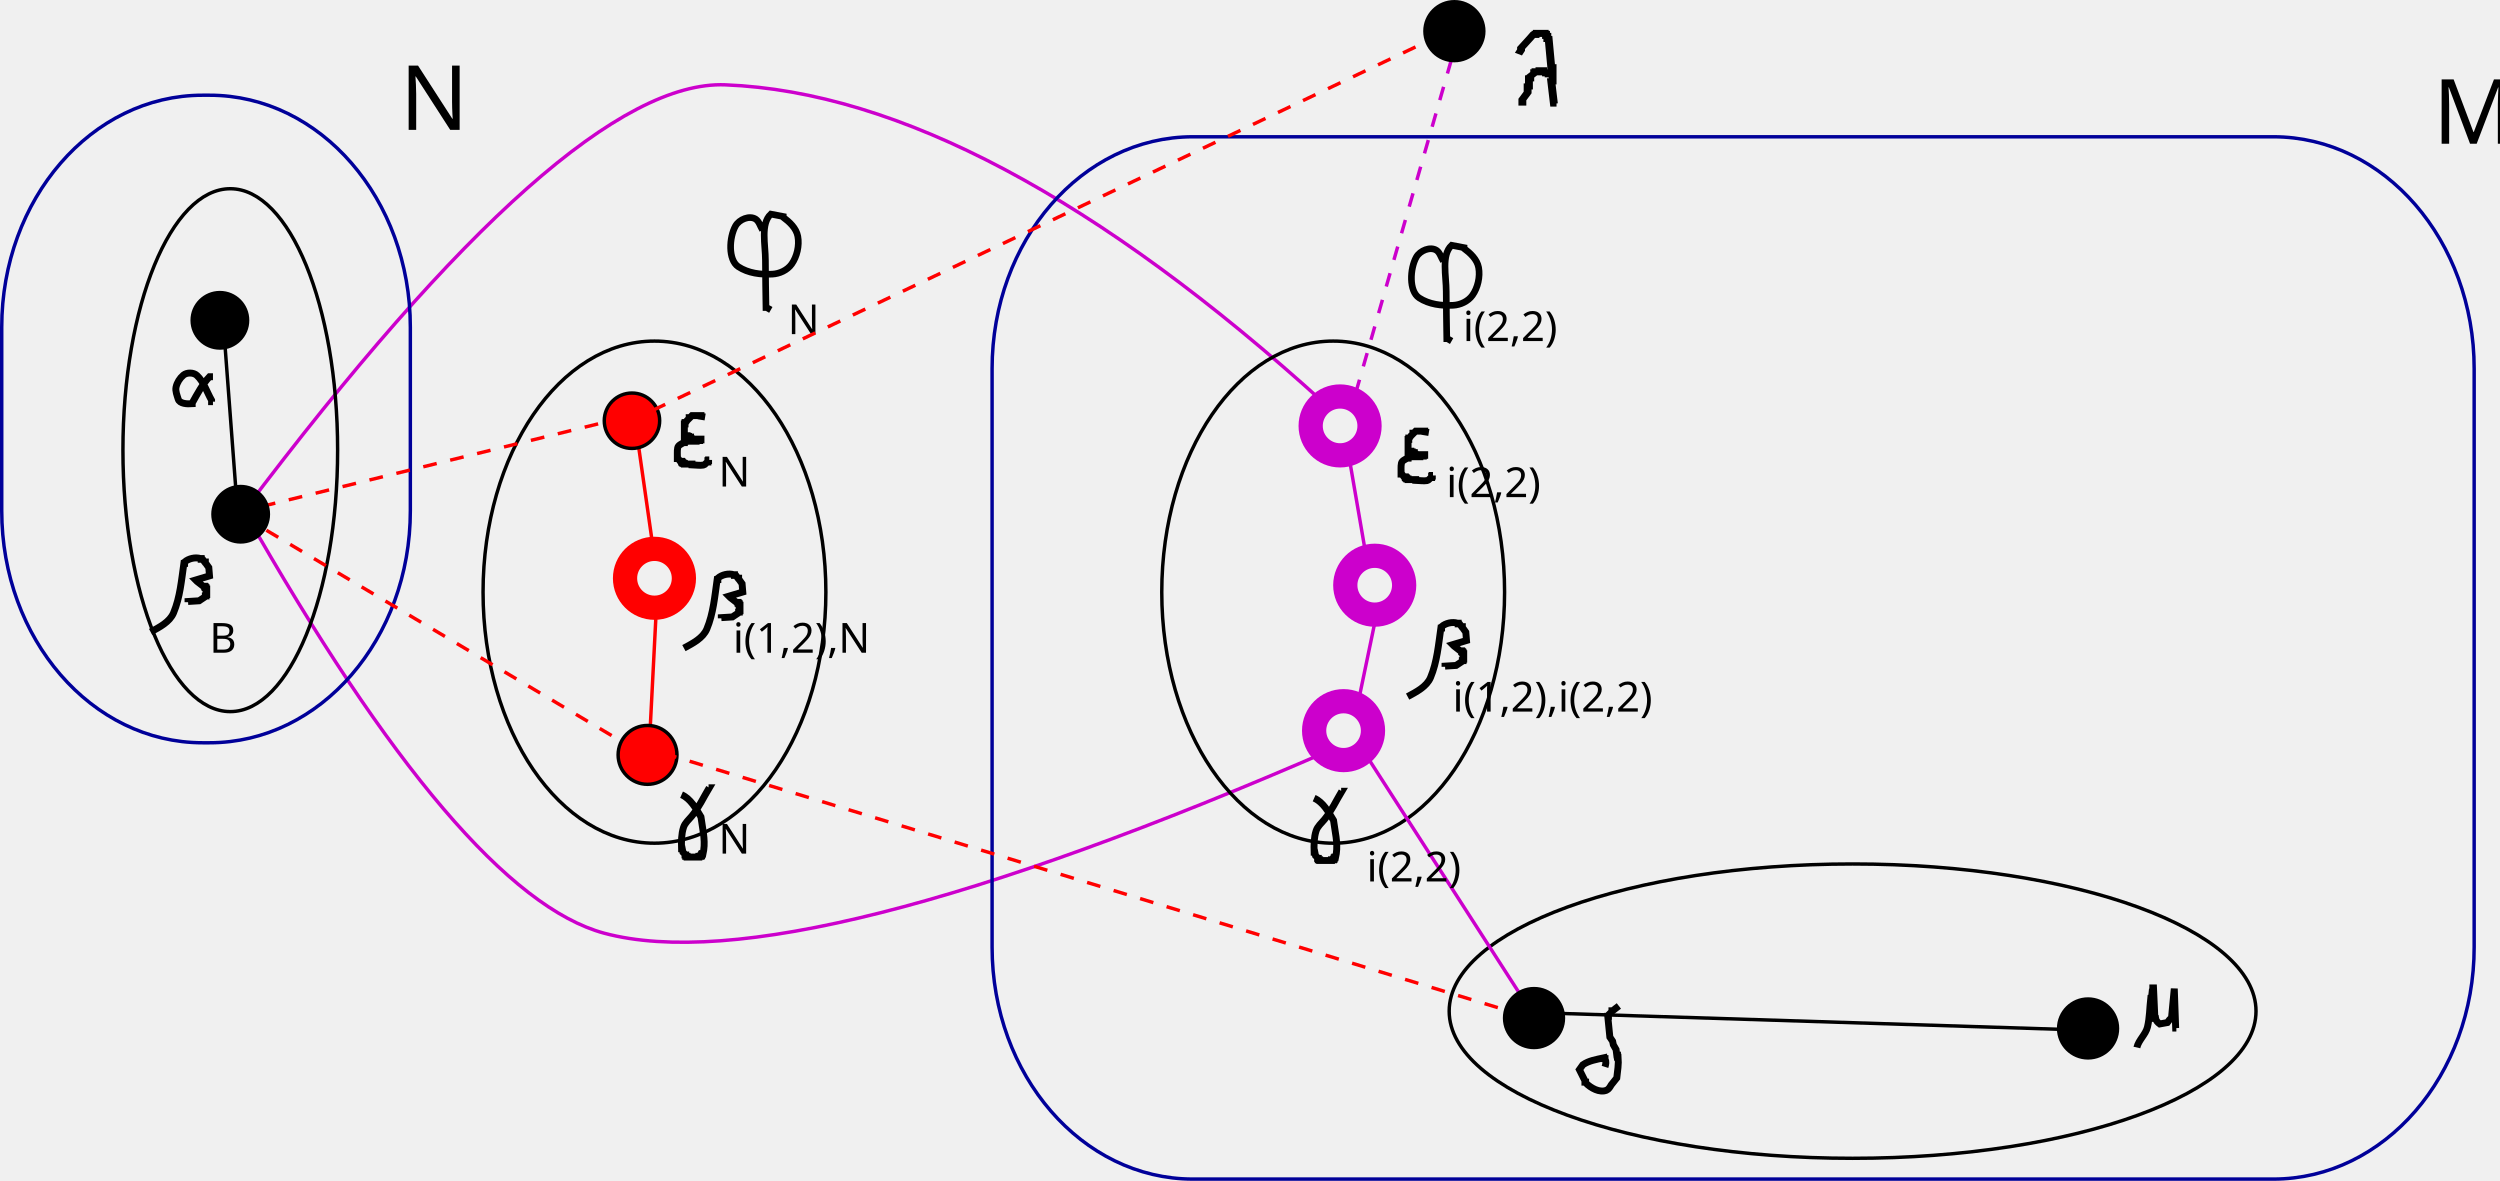
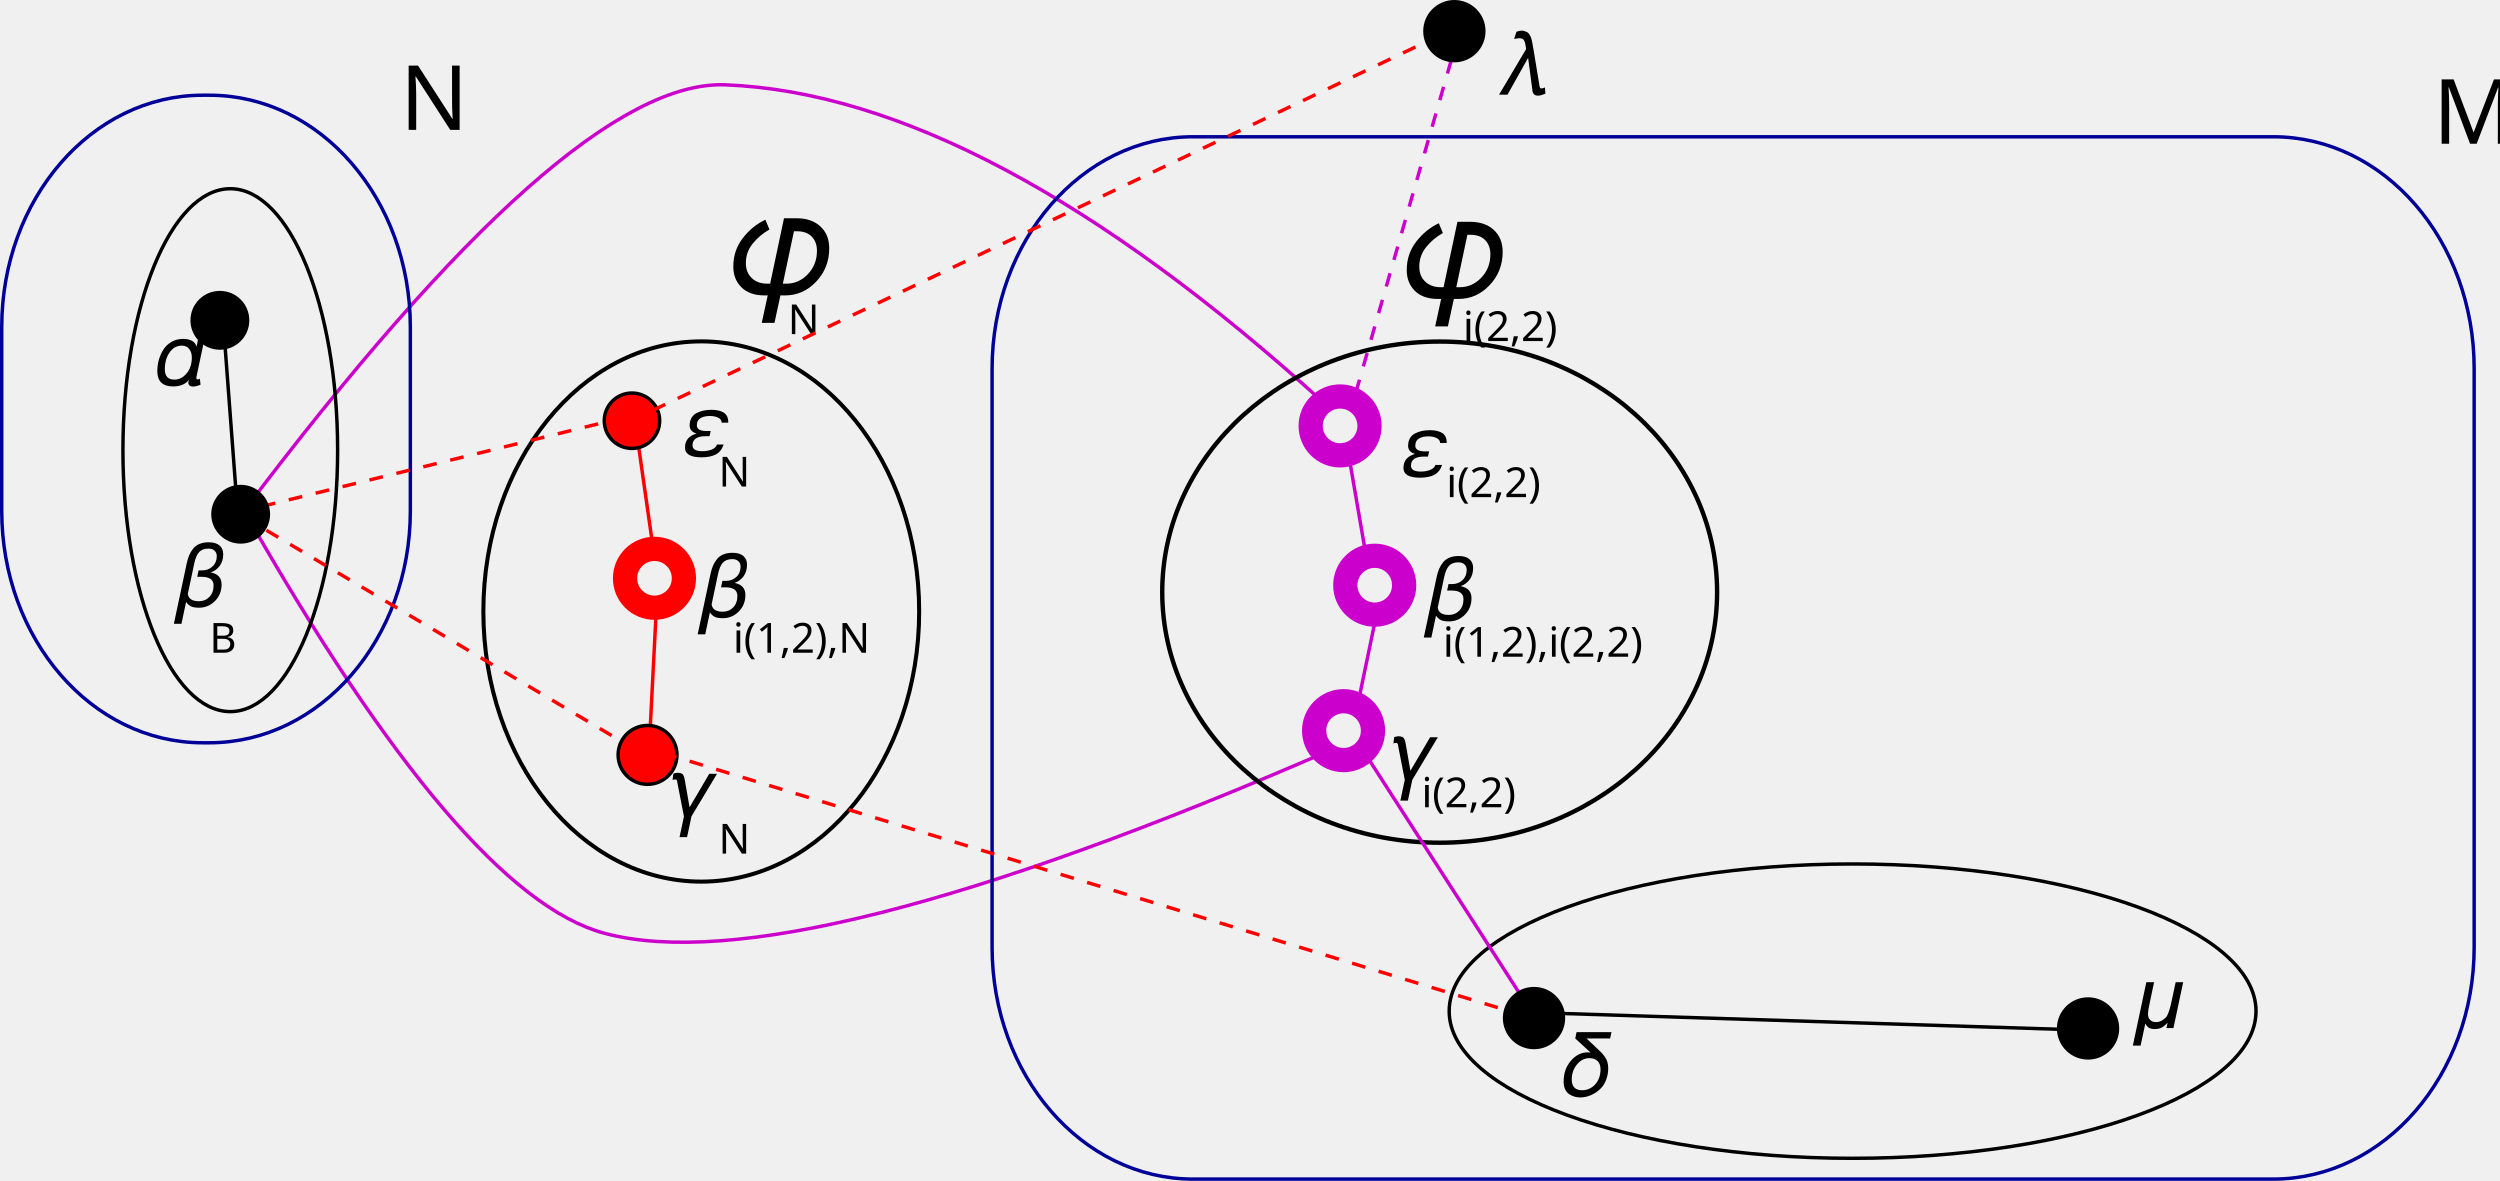
<svg xmlns="http://www.w3.org/2000/svg" version="1.2" viewport-fill="#fff" id="svg3663" width="721.961" height="341">
  <defs id="defs3665" />
  <path d="m 70.5,147.5 q 94.025,-124.799 139,-123 75,3 173,92" id="path3667" style="fill:none;stroke:#cc00cc" />
  <path d="m 70.5,147.5 q 63,111 104,122 54.636,14.659 210,-53" id="path3669" style="fill:none;stroke:#cc00cc" />
-   <ellipse cx="189" cy="171" rx="49.5" ry="72.5" id="ellipse3671" style="fill:#ffffff;fill-opacity:0;stroke:#000000" />
+   <ellipse cx="202.513" cy="176.592" rx="62.928" ry="78.007" id="ellipse3671" style="fill:#ffffff;fill-opacity:0;stroke:#000000;stroke-width:1.17" />
  <ellipse cx="535" cy="292" rx="116.5" ry="42.5" id="ellipse3673" style="fill:#ffffff;fill-opacity:0;stroke:#000000" />
-   <ellipse cx="385" cy="171" rx="49.5" ry="72.5" id="ellipse3675" style="fill:#ffffff;fill-opacity:0;stroke:#000000" />
+   <ellipse cx="415.754" cy="171" rx="80.118" ry="72.364" id="ellipse3675" style="fill:#ffffff;fill-opacity:0;stroke:#000000;stroke-width:1.271" />
  <rect x="0.5" y="27.5" width="118" height="187" rx="58" ry="67" id="rect3677" style="fill:#ffffff;fill-opacity:0;stroke:#000099" />
  <rect x="286.5" y="39.5" width="428" height="301" rx="58" ry="67" id="rect3679" style="fill:#ffffff;fill-opacity:0;stroke:#000099" />
  <text x="702.588" y="41.5" rotate="0" font-size="26" id="text3681" style="font-size:26px;font-family:Verdana">M</text>
  <text x="274.715" y="203.5" rotate="0" font-size="12" id="text3683" style="font-size:12px;font-family:Verdana;fill-opacity:0;stroke-width:7">Text</text>
-   <path d="m 406.5,201.166 c 2.532,-1.359 5.508,-2.871 6.62,-5.52 1.882,-4.483 2.292,-9.466 2.98,-14.28 l 0.2,0 0,-0.4 c 1.189,-1.024 3.102,-1.466 4.6,-1 l 0.2,0 0,0.2 0.4,0 0.6,0.8 0.2,0 0,0.2 1,1.4 0.2,2.4 -4,1.2 0.4,0.4 1.8,1.4 0.4,0 0,0.2 0.2,0 0,0.2 0.2,0 0,0.4 0.2,0 0,1.6 -0.2,0 0,0.4 -0.2,0 0,0.2 -1.8,1.2 -3.2,0.2 0,0.2" id="path3685" style="fill:none;stroke:#000000;stroke-width:2" />
-   <text x="419.506" y="205.5" rotate="0" font-size="12" id="text3687" style="font-size:12px;font-family:Verdana">i(1,2),i(2,2)</text>
-   <path d="m 379.5,230.5 c 2.595,1.14 4.147,3.966 5.6,6.4 0.414,3.184 1.276,6.424 0.8,9.6 l -0.2,1 -0.2,0 0,0.2 -0.2,0 0,0.4 -0.2,0 0,0.2 -0.6,0 0,0.2 -3.4,0 0,-0.2 -0.4,0 0,-0.4 -0.2,0 0,-0.2 -0.6,-0.6 -0.2,-1 -0.2,0 c -0.062,-2.075 -0.068,-4.228 0.58,-6.2 0.416,-1.268 1.528,-2.192 2.38,-3.22 2.044,-2.466 3.388,-5.436 5.04,-8.18 l -0.2,0" id="path3689" style="fill:none;stroke:#000000;stroke-width:2" />
-   <path d="m 412.629,124.9 -1.2,-0.2 0,-0.2 -2.6,0 -0.6,0.6 -0.2,0 0,0.2 -0.6,0.6 -0.4,0.6 -0.2,0 0,0.4 -0.2,0 0,3.4 0.8,0 0,0.2 0.4,0 0,0.2 0.6,0 0,0.2 0.4,0 0.4,0.4 -0.2,0 2.4,0 0,0.2 -0.4,0 0,0.2 -1,0 0,0.2 -1,0 0,-0.2 -2.4,0.4 0,0.2 -0.2,0 c -0.645,0.395 -1.568,0.739 -1.72,1.48 -0.209,1.019 -0.053,2.08 -0.08,3.12 l 0.2,0 0.6,0.8 0.4,0 0,0.2 0.2,0 0,0.2 0.2,0 0,0.2 0.4,0 0,0.2 2.2,0 0,0.2 c 1.107,0.027 2.231,0.278 3.32,0.08 0.457,-0.083 0.72,-0.587 1.08,-0.88 l 0.2,0 0,-0.4 0.2,0 0,-0.2 0.2,0" id="path3691" style="fill:none;stroke:#000000;stroke-width:2" />
+   <text x="416.71" y="189.657" rotate="0" font-size="12" id="text3687" style="font-size:12px;font-family:Verdana">i(1,2),i(2,2)</text>
  <line x1="397.5" y1="177.5" x2="392.5" y2="201.5" id="line3693" style="fill:none;stroke:#cc00cc" />
  <line x1="394.5" y1="160.5" x2="389.5" y2="131.5" id="line3695" style="fill:none;stroke:#cc00cc" />
-   <path d="m 416.809,75.406 c -0.651,-1.037 -0.99,-2.469 -1.954,-3.11 -1.763,-1.172 -4.768,0.018 -5.863,1.989 -1.838,3.308 -2.148,9.775 0.818,11.73 2.893,1.906 6.499,2.321 9.832,2.149 2.042,-0.105 4.294,-1.087 5.584,-2.904 1.516,-2.134 2.275,-5.311 1.775,-8.003 -0.444,-2.388 -2.428,-4.17 -4.208,-5.51 l 0,-0.229 -3.59,-0.686 c -3.018,2.839 -1.548,8.832 -1.556,13.307 -0.008,4.558 0.106,9.116 0.16,13.673 l 0.199,0 1.197,0.686" id="path3697" style="fill:none;stroke:#000000;stroke-width:1.922" />
  <text x="115.5" y="37.5" rotate="0" font-size="26" id="text3699" style="font-size:26px;font-family:Verdana">N</text>
-   <g id="g3701" transform="translate(-46.5,-6.5)">
-     <polyline points="0,7, 0.667,5.667, 0.667,5, 3,1.667, 3.667,0.667, 4.333,0.667, 4.333,0.333, 4.667,0.333, 4.667,0, 6.667,0, 6.667,0.333, 7,0.333, 7,1, 7.333,1, 7.333,2, 7.667,2, 8.333,11.333, 8.667,11.333, 8.667,16, 8.333,16, 9,23.333, 9.667,23.333" transform="matrix(1.137931,0,0,0.875,485,16)" id="polyline3703" style="fill:none;stroke:#000000;stroke-width:2" />
-     <polyline points="1,24, 1,22, 2.333,19.667, 2.333,17.667, 2.667,17.667, 2.667,15, 3,15, 3,14.333, 4,13.333, 4,13, 4.333,13, 4.333,12.667, 5.333,12.667, 5.333,12.333, 6.333,12.333, 6.333,13, 7,13, 7,13.333, 7.667,13.333, 7.667,13.667, 8,13.667" transform="matrix(1.137931,0,0,0.875,485,16)" id="polyline3705" style="fill:none;stroke:#000000;stroke-width:2" />
-   </g>
  <line x1="393.5" y1="216.5" x2="440.5" y2="289.5" id="line3707" style="fill:none;stroke:#cc00cc" />
  <line x1="391.5" y1="113.5" x2="420.5" y2="12.5" id="line3709" style="fill:none;stroke:#cc00cc;stroke-dasharray:4, 4" />
-   <path d="m 197.5,187.166 c 2.532,-1.359 5.508,-2.871 6.62,-5.52 1.882,-4.483 2.292,-9.466 2.98,-14.28 l 0.2,0 0,-0.4 c 1.189,-1.024 3.102,-1.466 4.6,-1 l 0.2,0 0,0.2 0.4,0 0.6,0.8 0.2,0 0,0.2 1,1.4 0.2,2.4 -4,1.2 0.4,0.4 1.8,1.4 0.4,0 0,0.2 0.2,0 0,0.2 0.2,0 0,0.4 0.2,0 0,1.6 -0.2,0 0,0.4 -0.2,0 0,0.2 -1.8,1.2 -3.2,0.2 0,0.2" id="path3711" style="fill:none;stroke:#000000;stroke-width:2" />
  <text x="211.686" y="188.5" rotate="0" font-size="12" id="text3713" style="font-size:12px;font-family:Verdana">i(1,2),N</text>
-   <path d="m 196.821,229.5 c 2.595,1.14 4.147,3.966 5.6,6.4 0.414,3.184 1.276,6.424 0.8,9.6 l -0.2,1 -0.2,0 0,0.2 -0.2,0 0,0.4 -0.2,0 0,0.2 -0.6,0 0,0.2 -3.4,0 0,-0.2 -0.4,0 0,-0.4 -0.2,0 0,-0.2 -0.6,-0.6 -0.2,-1 -0.2,0 c -0.062,-2.075 -0.068,-4.228 0.58,-6.2 0.416,-1.268 1.528,-2.192 2.38,-3.22 2.044,-2.466 3.388,-5.436 5.04,-8.18 l -0.2,0" id="path3715" style="fill:none;stroke:#000000;stroke-width:2" />
-   <path d="m 203.629,120.422 -1.2,-0.2 0,-0.2 -2.6,0 -0.6,0.6 -0.2,0 0,0.2 -0.6,0.6 -0.4,0.6 -0.2,0 0,0.4 -0.2,0 0,3.4 0.8,0 0,0.2 0.4,0 0,0.2 0.6,0 0,0.2 0.4,0 0.4,0.4 -0.2,0 2.4,0 0,0.2 -0.4,0 0,0.2 -1,0 0,0.2 -1,0 0,-0.2 -2.4,0.4 0,0.2 -0.2,0 c -0.645,0.395 -1.568,0.739 -1.72,1.48 -0.209,1.019 -0.053,2.08 -0.08,3.12 l 0.2,0 0.6,0.8 0.4,0 0,0.2 0.2,0 0,0.2 0.2,0 0,0.2 0.4,0 0,0.2 2.2,0 0,0.2 c 1.107,0.027 2.231,0.278 3.32,0.08 0.457,-0.083 0.72,-0.587 1.08,-0.88 l 0.2,0 0,-0.4 0.2,0 0,-0.2 0.2,0" id="path3717" style="fill:none;stroke:#000000;stroke-width:2" />
  <line x1="189.5" y1="176.5" x2="187.5" y2="215.5" id="line3719" style="fill:none;stroke:#ff0000" />
  <line x1="188.5" y1="157.5" x2="183.5" y2="122.5" id="line3721" style="fill:none;stroke:#ff0000" />
-   <path d="m 220.205,66.406 c -0.651,-1.037 -0.99,-2.469 -1.954,-3.11 -1.763,-1.172 -4.768,0.018 -5.863,1.989 -1.838,3.308 -2.148,9.775 0.818,11.73 2.893,1.906 6.499,2.321 9.832,2.149 2.042,-0.105 4.294,-1.087 5.584,-2.904 1.516,-2.134 2.275,-5.311 1.775,-8.003 -0.444,-2.388 -2.428,-4.17 -4.208,-5.51 l 0,-0.229 -3.59,-0.686 c -3.018,2.839 -1.548,8.832 -1.556,13.307 -0.008,4.558 0.106,9.116 0.16,13.673 l 0.199,0 1.197,0.686" id="path3723" style="fill:none;stroke:#000000;stroke-width:1.922" />
  <text x="227.523" y="96.5" rotate="0" font-size="12" id="text3725" style="font-size:12px;font-family:Verdana">N</text>
  <text x="207.523" y="246.5" rotate="0" font-size="12" id="text3727" style="font-size:12px;font-family:Verdana">N</text>
  <text x="207.523" y="140.5" rotate="0" font-size="12" id="text3729" style="font-size:12px;font-family:Verdana">N</text>
  <text x="417.686" y="143.564" rotate="0" font-size="12" id="text3731" style="font-size:12px;font-family:Verdana">i(2,2)</text>
-   <text x="394.686" y="254.564" rotate="0" font-size="12" id="text3733" style="font-size:12px;font-family:Verdana">i(2,2)</text>
+   <text x="410.528" y="233.13" rotate="0" font-size="12" id="text3733" style="font-size:12px;font-family:Verdana">i(2,2)</text>
  <text x="422.5" y="98.5" rotate="0" font-size="12" id="text3735" style="font-size:12px;font-family:Verdana">i(2,2)</text>
  <circle cx="182.5" cy="121.5" r="8" id="circle3737" style="fill:#ff0000;stroke:#000000" />
  <circle cx="189" cy="167" r="8.5" id="circle3739" style="fill-opacity:0;stroke:#ff0000;stroke-width:7" />
  <circle cx="187" cy="218" r="8.5" id="circle3741" style="fill:#ff0000;stroke:#000000" />
  <circle cx="397" cy="169" r="8.5" id="circle3743" style="fill-opacity:0;stroke:#cc00cc;stroke-width:7" />
-   <path d="m 463.5,308.1 c 0.224,-0.698 0.415,-1.595 0,-2.2 l 0,-0.2 -0.4,0 0,-0.2 c -2.059,0.451 -4.273,0.791 -6,2 l -1,1.4 1.6,3.2 0,0.4 0.2,0 0,0.2 c 1.493,1.528 4.067,2.957 6.04,2.14 0.633,-0.262 1.019,-0.946 1.36,-1.54 l 1.6,-2 c 0.225,-1.992 0.571,-4.003 0.4,-6 l -0.2,0 0,-0.6 -0.2,0 -0.2,-1.6 -0.8,-1.4 -0.2,-1 -0.8,-1.2 -0.6,-6 0.2,0 0,-0.4 1,-1 0,-0.2 0.2,0 1.8,-1.4" id="path3745" style="fill:none;stroke:#000000;stroke-width:2" />
-   <path d="m 617.1,302.5 c 0.494,-2.166 2.549,-3.758 3.06,-5.92 0.639,-2.703 0.627,-5.52 0.94,-8.28 l 0.2,0 0.2,-1.8 0.2,0 0,-1.2 0.2,0 0.4,8.8 0.2,0 c 0.099,0.659 0.664,1.203 1.2,1.6 l 2.2,-0.4 0.6,-0.8 0.6,-0.6 0.8,-8.4 0.4,11.4 0.2,0" id="path3747" style="fill:none;stroke:#000000;stroke-width:2" />
  <circle cx="603" cy="297" r="8.5" id="circle3749" style="stroke:#000000" />
  <line x1="445.5" y1="292.5" x2="602.5" y2="297.5" id="line3751" style="fill:none;stroke:#000000" />
  <ellipse cx="66.5" cy="130" rx="31" ry="75.5" id="ellipse3753" style="fill:#ffffff;fill-opacity:0;stroke:#000000" />
-   <path d="m 61.5,108.796 -1,0 c -2.085,2.202 -3.512,4.958 -5,7.6 l 0,0.2 c -1.415,0.102 -3.64,0.021 -4.04,-1.34 -0.33,-1.124 -0.868,-2.315 -0.62,-3.46 0.287,-1.322 1.084,-2.59 2.12,-3.46 0.996,-0.836 2.95,-0.808 3.9,0.08 2.031,1.897 2.864,4.765 4.24,7.18 l 0,0.4 0.4,0" id="path3755" style="fill:none;stroke:#000000;stroke-width:2" />
-   <path d="m 43.5,182.5 c 2.532,-1.359 5.508,-2.871 6.62,-5.52 1.882,-4.483 2.292,-9.466 2.98,-14.28 l 0.2,0 0,-0.4 c 1.189,-1.024 3.102,-1.466 4.6,-1 l 0.2,0 0,0.2 0.4,0 0.6,0.8 0.2,0 0,0.2 1,1.4 0.2,2.4 -4,1.2 0.4,0.4 1.8,1.4 0.4,0 0,0.2 0.2,0 0,0.2 0.2,0 0,0.4 0.2,0 0,1.6 -0.2,0 0,0.4 -0.2,0 0,0.2 -1.8,1.2 -3.2,0.2 0,0.2" id="path3757" style="fill:none;stroke:#000000;stroke-width:2" />
  <line x1="68.5" y1="146.5" x2="64.5" y2="93.5" id="line3759" style="fill:none;stroke:#000000" />
  <circle cx="63.5" cy="92.5" r="8" id="circle3761" style="stroke:#000000" />
  <text x="60.5" y="188.5" rotate="0" font-size="12" id="text3763" style="font-size:12px;font-family:Verdana">B</text>
  <line x1="188.5" y1="118.5" x2="421.5" y2="7.5" id="line3765" style="fill:none;stroke:#ff0000;stroke-dasharray:4, 4" />
  <line x1="180.5" y1="120.5" x2="70.5" y2="147.5" id="line3767" style="fill:none;stroke:#ff0000;stroke-dasharray:4, 4" />
  <line x1="183.5" y1="216.5" x2="72.5" y2="150.5" id="line3769" style="fill:none;stroke:#ff0000;stroke-dasharray:4, 4" />
  <line x1="191.5" y1="217.5" x2="437.5" y2="292.5" id="line3771" style="fill:none;stroke:#ff0000;stroke-dasharray:4, 4" />
  <circle cx="420" cy="9" r="8.5" id="circle3773" style="stroke:#000000" />
  <circle cx="388" cy="211" r="8.5" id="circle3775" style="fill-opacity:0;stroke:#cc00cc;stroke-width:7" />
  <circle cx="387" cy="123" r="8.5" id="circle3777" style="fill-opacity:0;stroke:#cc00cc;stroke-width:7" />
  <circle cx="69.5" cy="148.5" r="8" id="circle3779" style="stroke:#000000" />
  <circle cx="443" cy="294" r="8.5" id="circle3781" style="stroke:#000000" />
+   <text xml:space="preserve" style="font-style:normal;font-weight:normal;font-size:25.307px;line-height:125%;font-family:sans-serif;letter-spacing:0px;word-spacing:0px;fill:#000000;fill-opacity:1;stroke:none;stroke-width:1px;stroke-linecap:butt;stroke-linejoin:miter;stroke-opacity:1" x="44.818" y="111.301" id="text3344-2-3">
+     <tspan id="tspan3346-45-9" x="44.818" y="111.301">𝛼</tspan>
+   </text>
+   <text xml:space="preserve" style="font-style:normal;font-weight:normal;font-size:25.307px;line-height:125%;font-family:sans-serif;letter-spacing:0px;word-spacing:0px;fill:#000000;fill-opacity:1;stroke:none;stroke-width:1px;stroke-linecap:butt;stroke-linejoin:miter;stroke-opacity:1" x="50.775" y="175.134" id="text3344-94">
+     <tspan id="tspan3346-22" x="50.775" y="175.134">𝛽</tspan>
+   </text>
+   <text xml:space="preserve" style="font-style:normal;font-weight:normal;font-size:25.307px;line-height:125%;font-family:sans-serif;letter-spacing:0px;word-spacing:0px;fill:#000000;fill-opacity:1;stroke:none;stroke-width:1px;stroke-linecap:butt;stroke-linejoin:miter;stroke-opacity:1" x="402.129" y="226.181" id="text3344-54-3">
+     <tspan id="tspan3346-2-7" x="402.129" y="226.181">𝛾</tspan>
+   </text>
+   <text xml:space="preserve" style="font-style:normal;font-weight:normal;font-size:25.307px;line-height:125%;font-family:sans-serif;letter-spacing:0px;word-spacing:0px;fill:#000000;fill-opacity:1;stroke:none;stroke-width:1px;stroke-linecap:butt;stroke-linejoin:miter;stroke-opacity:1" x="615.939" y="296.882" id="text3344-3-4">
+     <tspan id="tspan3346-0-6" x="615.939" y="296.882">𝜇</tspan>
+   </text>
+   <text xml:space="preserve" style="font-style:normal;font-weight:normal;font-size:25.307px;line-height:125%;font-family:sans-serif;letter-spacing:0px;word-spacing:0px;fill:#000000;fill-opacity:1;stroke:none;stroke-width:1px;stroke-linecap:butt;stroke-linejoin:miter;stroke-opacity:1" x="451.395" y="316.517" id="text3344-9-2">
+     <tspan id="tspan3346-3-0" x="451.395" y="316.517">𝛿</tspan>
+   </text>
+   <text xml:space="preserve" style="font-style:normal;font-weight:normal;font-size:25.307px;line-height:125%;font-family:sans-serif;letter-spacing:0px;word-spacing:0px;fill:#000000;fill-opacity:1;stroke:none;stroke-width:1px;stroke-linecap:butt;stroke-linejoin:miter;stroke-opacity:1" x="197.74" y="131.816" id="text3344-51-7">
+     <tspan id="tspan3346-8-0" x="197.74" y="131.816">𝜀</tspan>
+   </text>
+   <text xml:space="preserve" style="font-style:normal;font-weight:normal;font-size:41.715px;line-height:125%;font-family:sans-serif;letter-spacing:0px;word-spacing:0px;fill:#000000;fill-opacity:1;stroke:none;stroke-width:1px;stroke-linecap:butt;stroke-linejoin:miter;stroke-opacity:1" x="210.641" y="84.891" id="text3344-3-4-2">
+     <tspan id="tspan3346-0-6-7" x="210.641" y="84.891">𝜑</tspan>
+   </text>
+   <text xml:space="preserve" style="font-style:normal;font-weight:normal;font-size:25.307px;line-height:125%;font-family:sans-serif;letter-spacing:0px;word-spacing:0px;fill:#000000;fill-opacity:1;stroke:none;stroke-width:1px;stroke-linecap:butt;stroke-linejoin:miter;stroke-opacity:1" x="432.655" y="27.331" id="text3344-3-4-6">
+     <tspan id="tspan3346-0-6-6" x="432.655" y="27.331">𝜆</tspan>
+   </text>
+   <text xml:space="preserve" style="font-style:normal;font-weight:normal;font-size:25.307px;line-height:125%;font-family:sans-serif;letter-spacing:0px;word-spacing:0px;fill:#000000;fill-opacity:1;stroke:none;stroke-width:1px;stroke-linecap:butt;stroke-linejoin:miter;stroke-opacity:1" x="202.039" y="178.166" id="text3344-94-9">
+     <tspan id="tspan3346-22-2" x="202.039" y="178.166">𝛽</tspan>
+   </text>
+   <text xml:space="preserve" style="font-style:normal;font-weight:normal;font-size:25.307px;line-height:125%;font-family:sans-serif;letter-spacing:0px;word-spacing:0px;fill:#000000;fill-opacity:1;stroke:none;stroke-width:1px;stroke-linecap:butt;stroke-linejoin:miter;stroke-opacity:1" x="411.725" y="179.097" id="text3344-94-2">
+     <tspan id="tspan3346-22-5" x="411.725" y="179.097">𝛽</tspan>
+   </text>
+   <text xml:space="preserve" style="font-style:normal;font-weight:normal;font-size:41.715px;line-height:125%;font-family:sans-serif;letter-spacing:0px;word-spacing:0px;fill:#000000;fill-opacity:1;stroke:none;stroke-width:1px;stroke-linecap:butt;stroke-linejoin:miter;stroke-opacity:1" x="405.118" y="85.912" id="text3344-3-4-2-6">
+     <tspan id="tspan3346-0-6-7-0" x="405.118" y="85.912">𝜑</tspan>
+   </text>
+   <text xml:space="preserve" style="font-style:normal;font-weight:normal;font-size:25.307px;line-height:125%;font-family:sans-serif;letter-spacing:0px;word-spacing:0px;fill:#000000;fill-opacity:1;stroke:none;stroke-width:1px;stroke-linecap:butt;stroke-linejoin:miter;stroke-opacity:1" x="193.964" y="236.725" id="text3344-54-3-4">
+     <tspan id="tspan3346-2-7-7" x="193.964" y="236.725">𝛾</tspan>
+   </text>
+   <text xml:space="preserve" style="font-style:normal;font-weight:normal;font-size:25.307px;line-height:125%;font-family:sans-serif;letter-spacing:0px;word-spacing:0px;fill:#000000;fill-opacity:1;stroke:none;stroke-width:1px;stroke-linecap:butt;stroke-linejoin:miter;stroke-opacity:1" x="405.218" y="137.7" id="text3344-51-7-3">
+     <tspan id="tspan3346-8-0-7" x="405.218" y="137.7">𝜀</tspan>
+   </text>
</svg>
